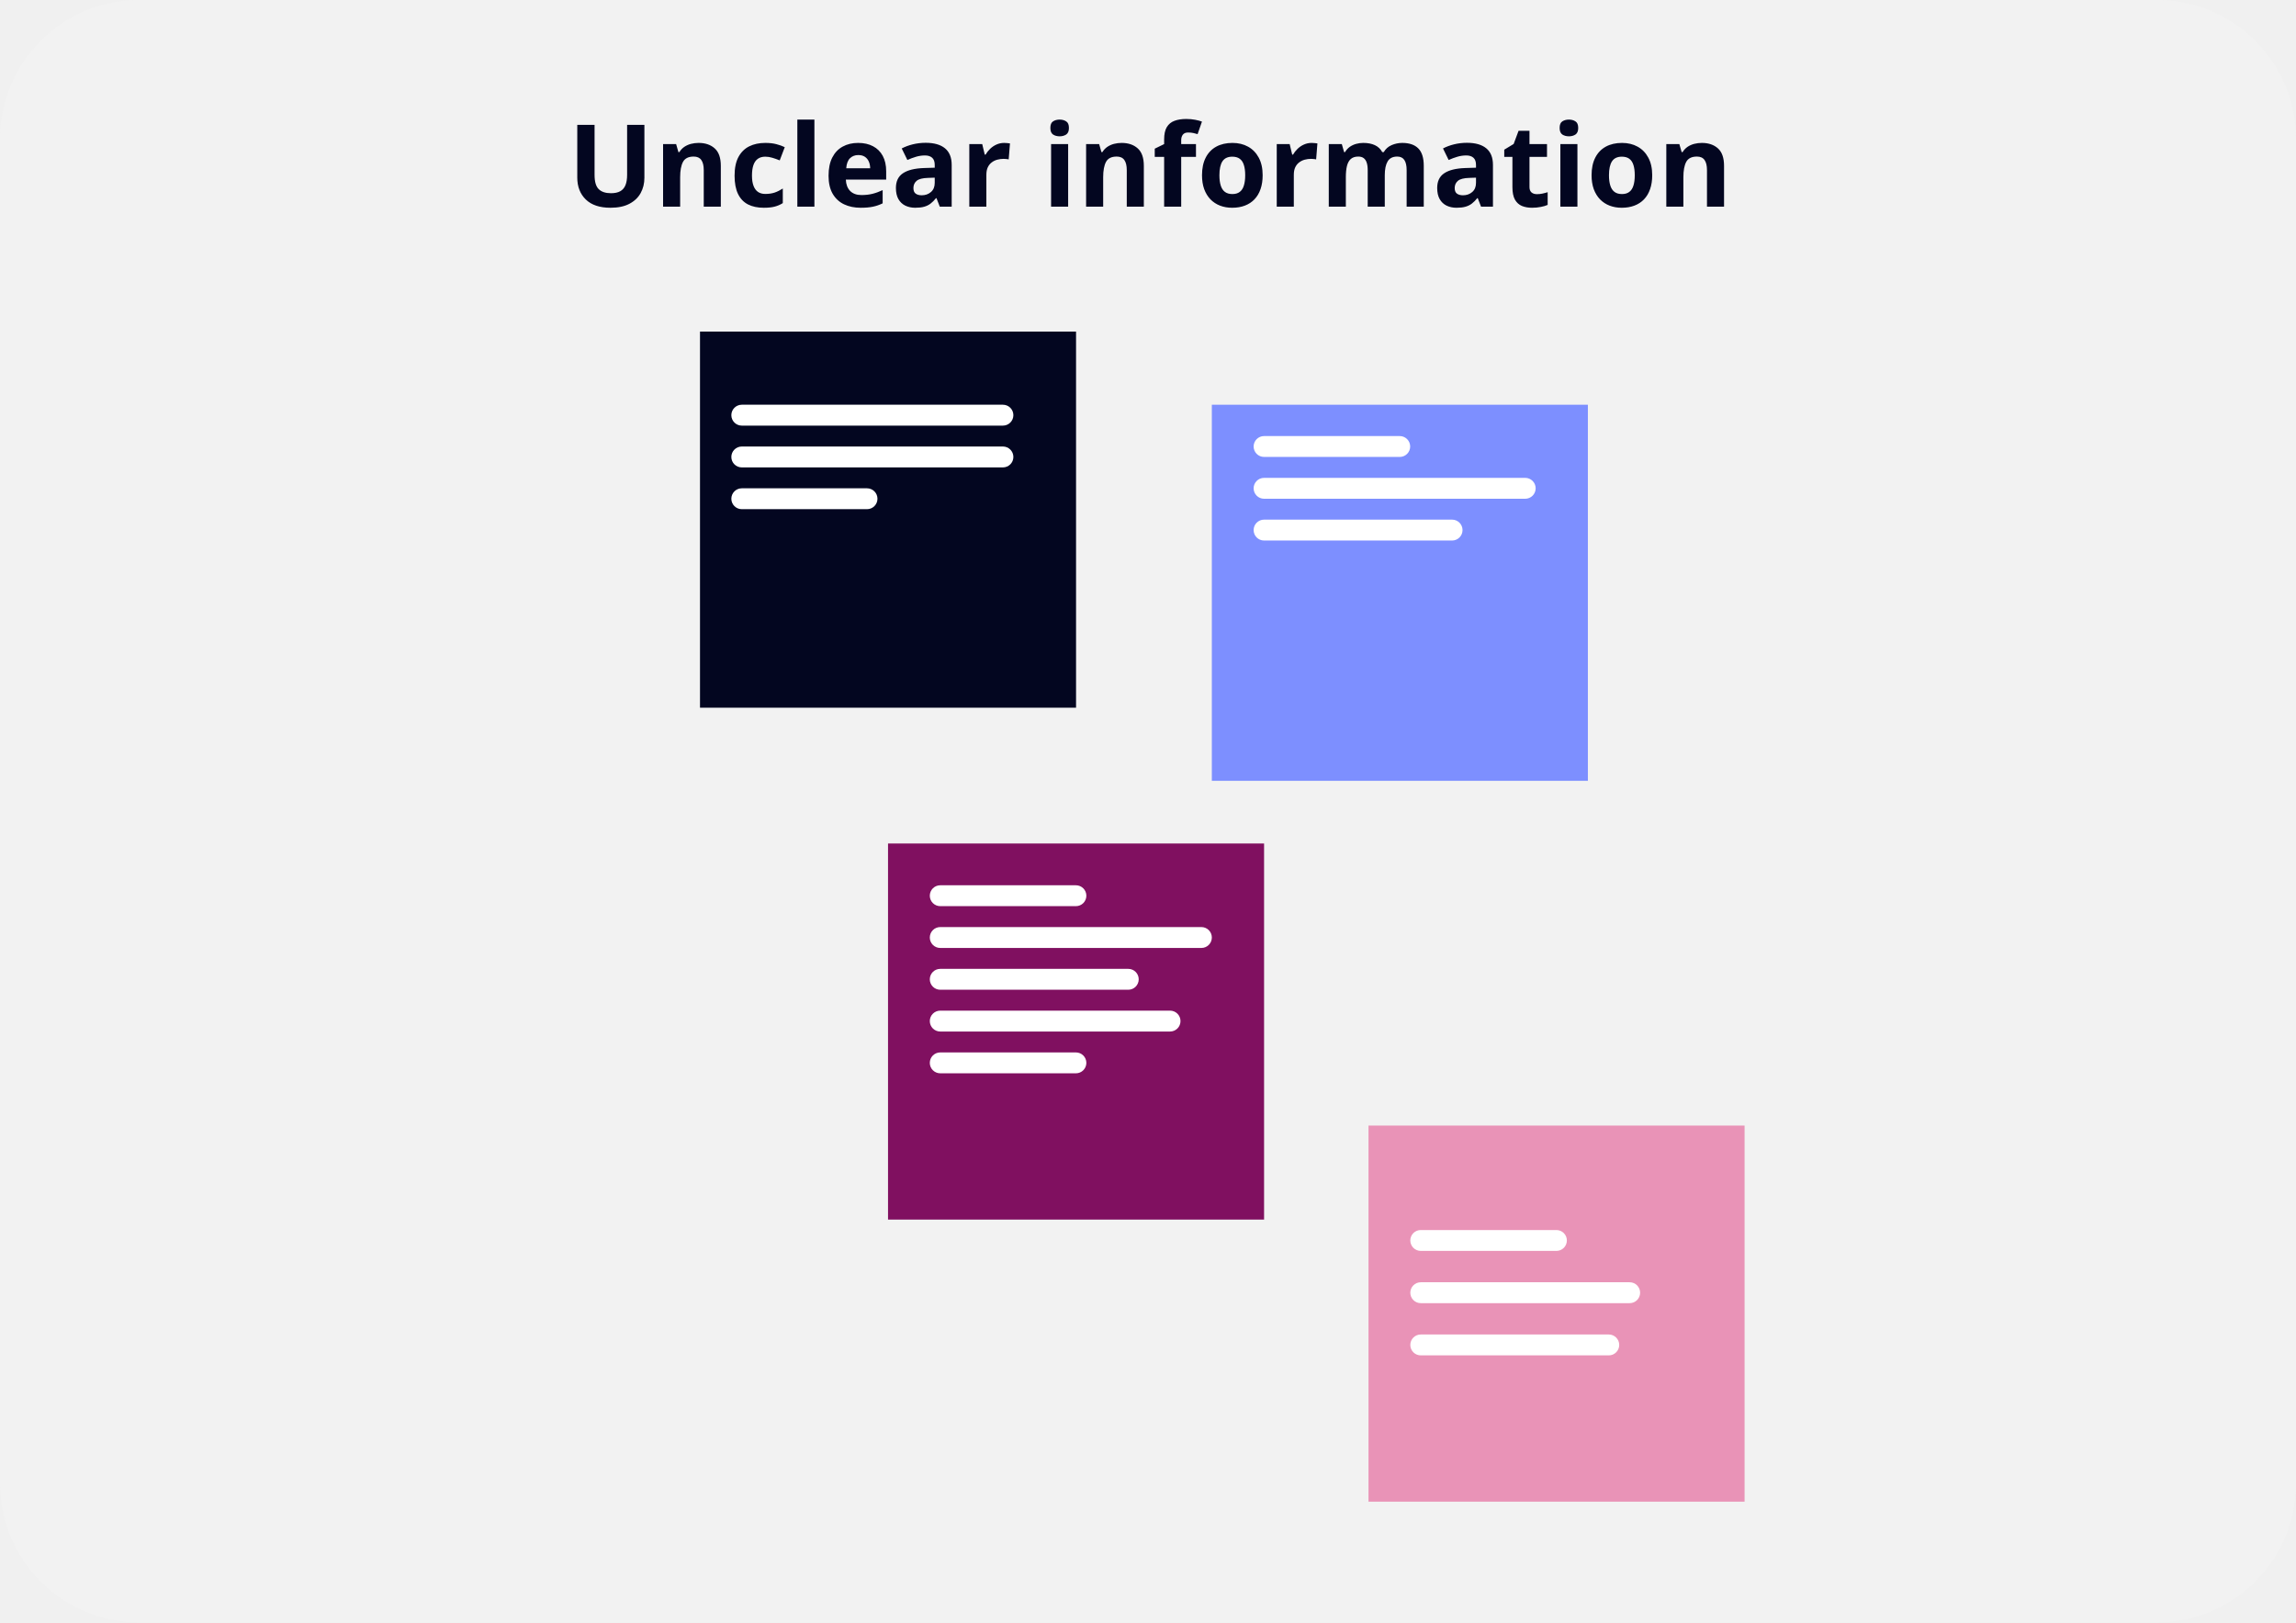
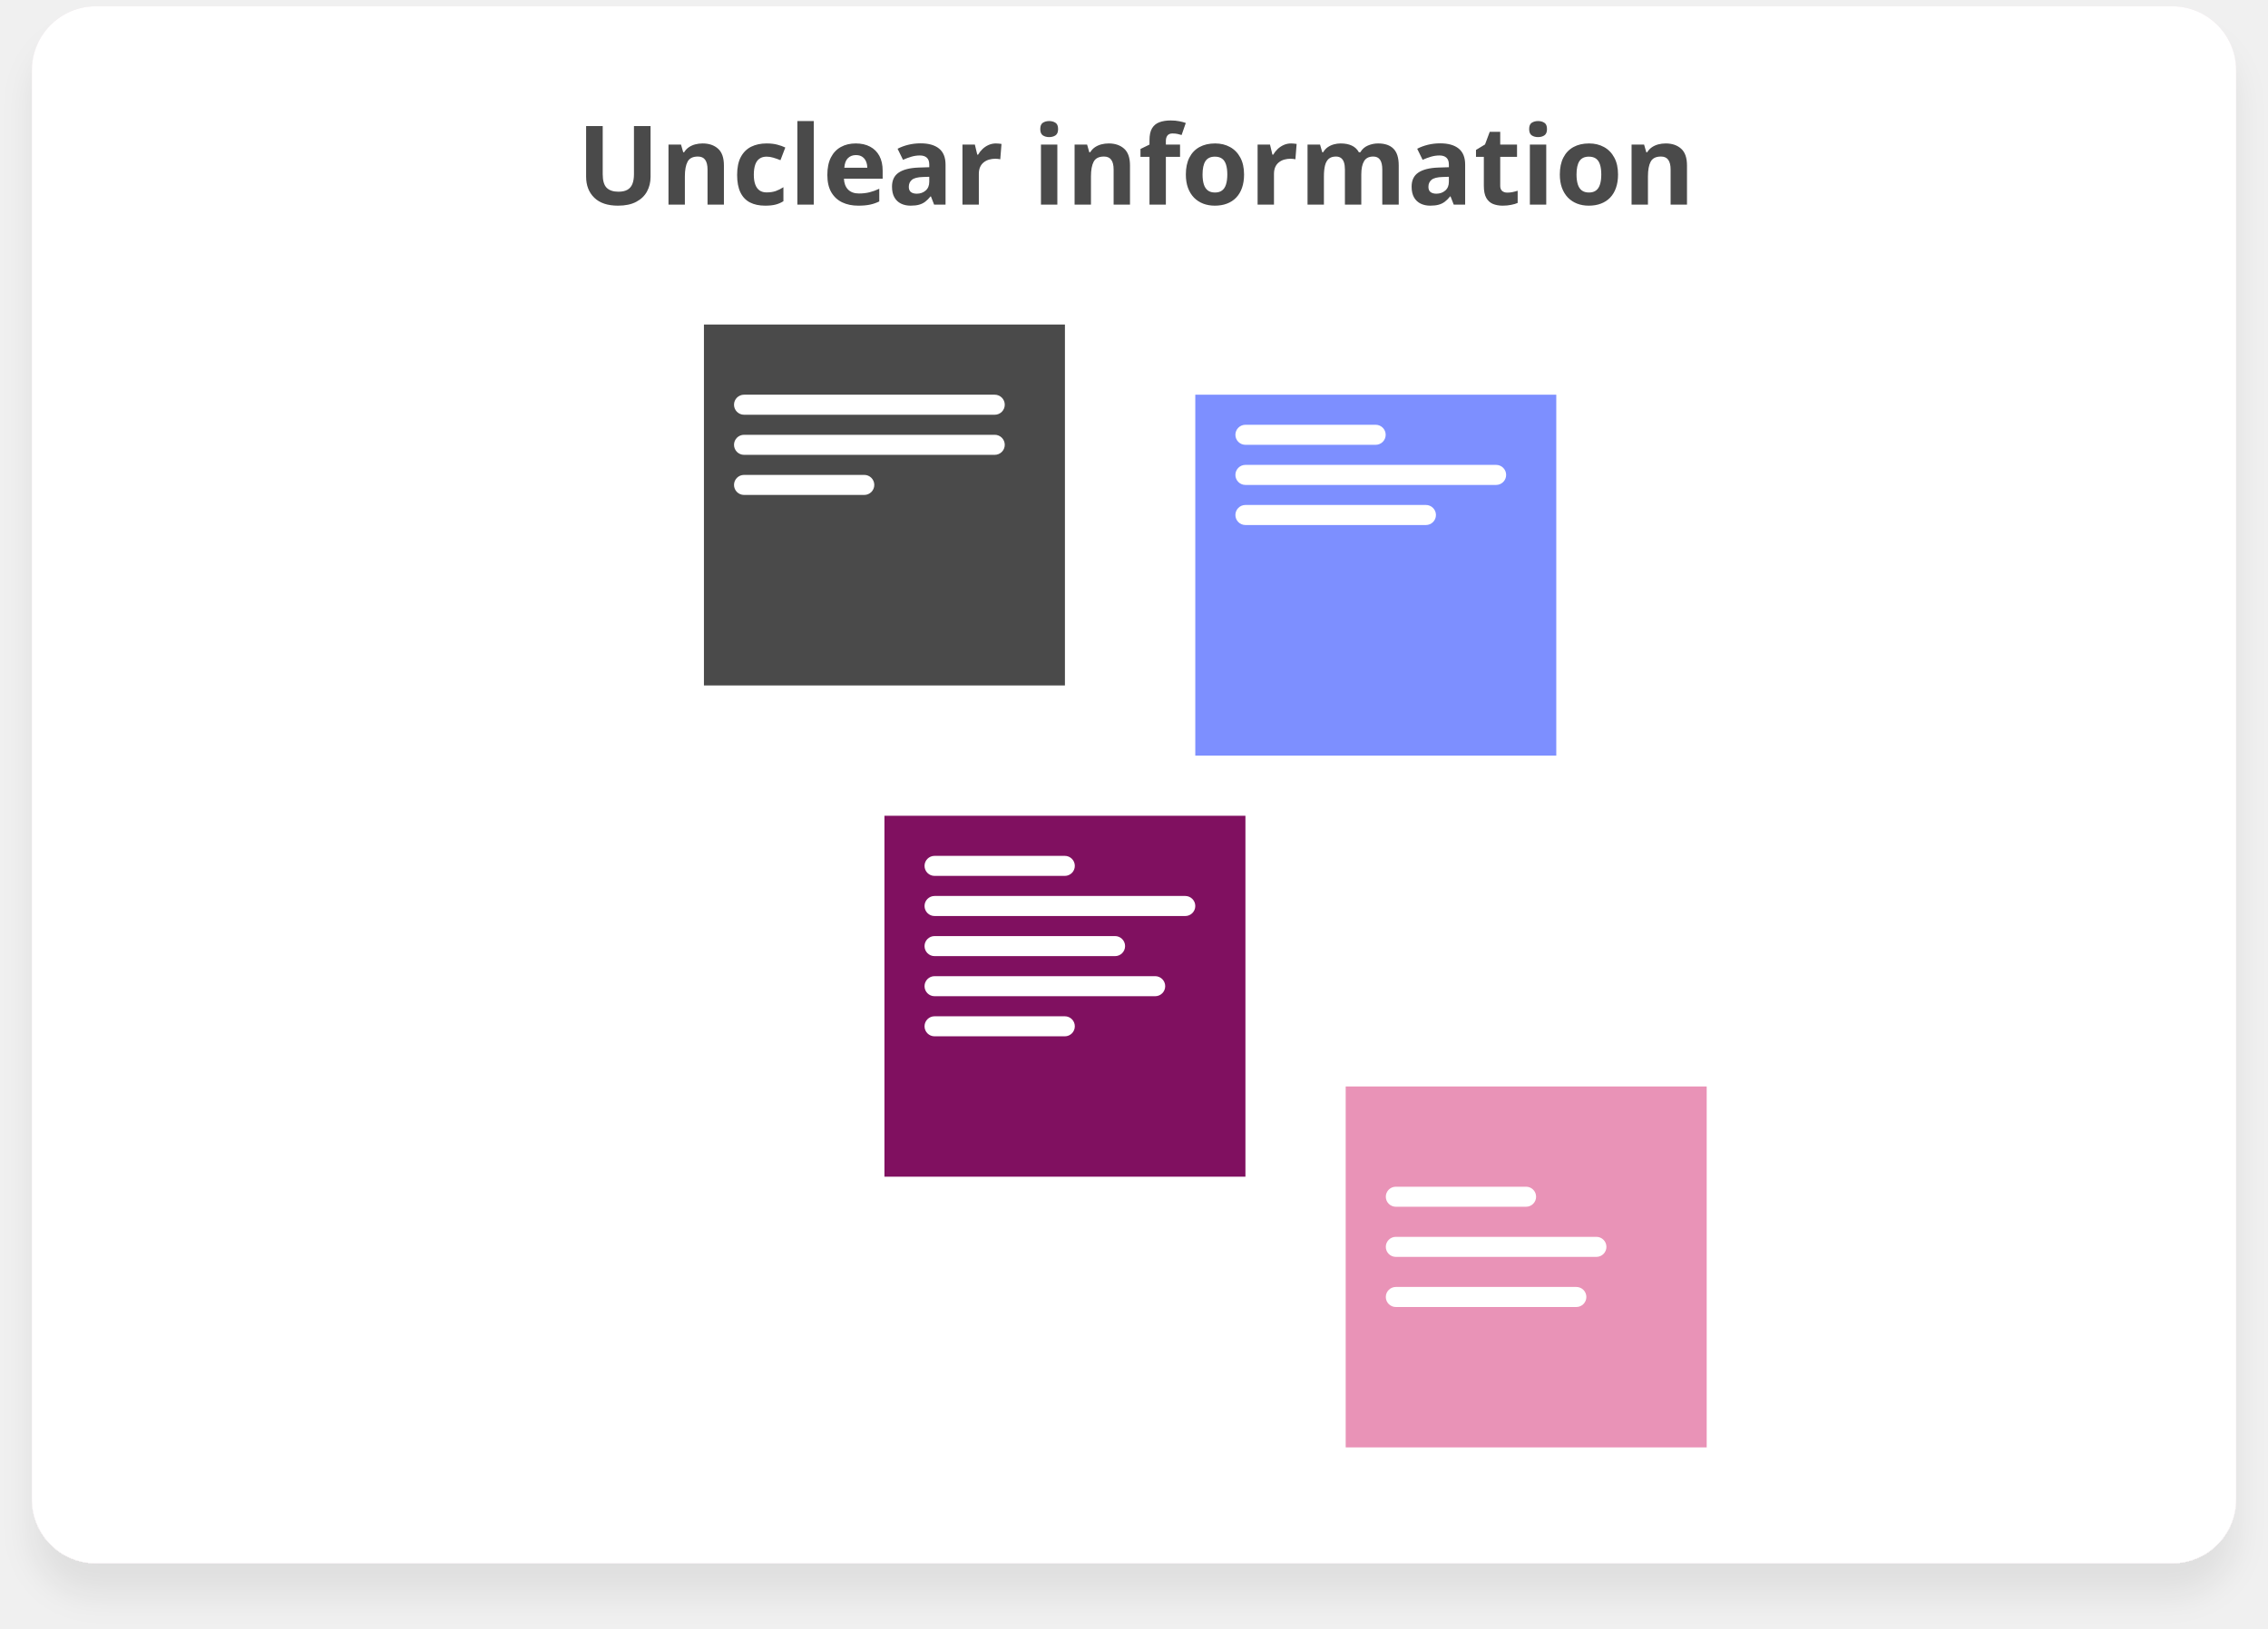
- <svg xmlns="http://www.w3.org/2000/svg" width="276" height="195" viewBox="0 0 276 195" fill="none">
-   <rect width="276" height="195" rx="16.723" fill="#F2F2F2" />
-   <path d="M77.463 15.006V21.367C77.463 22.044 77.313 22.656 77.013 23.203C76.717 23.745 76.266 24.176 75.661 24.494C75.061 24.812 74.303 24.971 73.388 24.971C72.088 24.971 71.097 24.64 70.416 23.976C69.735 23.313 69.394 22.434 69.394 21.34V15.006H71.472V21.024C71.472 21.836 71.638 22.405 71.969 22.732C72.301 23.059 72.792 23.223 73.442 23.223C73.899 23.223 74.269 23.145 74.552 22.988C74.839 22.831 75.049 22.589 75.184 22.261C75.318 21.934 75.385 21.517 75.385 21.011V15.006H77.463ZM83.979 17.178C84.782 17.178 85.427 17.397 85.916 17.837C86.405 18.272 86.649 18.971 86.649 19.935V24.837H84.598V20.446C84.598 19.908 84.499 19.502 84.302 19.229C84.109 18.955 83.805 18.819 83.388 18.819C82.76 18.819 82.332 19.032 82.103 19.457C81.875 19.883 81.76 20.497 81.76 21.3V24.837H79.709V17.319H81.276L81.552 18.281H81.666C81.828 18.02 82.027 17.81 82.265 17.648C82.507 17.487 82.773 17.368 83.065 17.292C83.361 17.216 83.666 17.178 83.979 17.178ZM91.813 24.971C91.069 24.971 90.435 24.837 89.91 24.568C89.386 24.294 88.987 23.873 88.713 23.304C88.44 22.734 88.303 22.006 88.303 21.118C88.303 20.199 88.458 19.451 88.767 18.872C89.081 18.29 89.514 17.861 90.065 17.588C90.621 17.314 91.264 17.178 91.995 17.178C92.515 17.178 92.963 17.229 93.34 17.332C93.721 17.431 94.053 17.55 94.335 17.689L93.73 19.276C93.407 19.146 93.107 19.04 92.829 18.96C92.551 18.875 92.273 18.832 91.995 18.832C91.636 18.832 91.338 18.917 91.101 19.087C90.863 19.253 90.686 19.504 90.569 19.841C90.453 20.177 90.394 20.598 90.394 21.105C90.394 21.602 90.457 22.015 90.583 22.342C90.708 22.669 90.89 22.914 91.127 23.075C91.365 23.232 91.654 23.311 91.995 23.311C92.421 23.311 92.8 23.254 93.131 23.142C93.463 23.026 93.786 22.864 94.1 22.658V24.413C93.786 24.61 93.456 24.752 93.111 24.837C92.77 24.927 92.338 24.971 91.813 24.971ZM97.899 24.837H95.848V14.374H97.899V24.837ZM103.158 17.178C103.852 17.178 104.451 17.312 104.953 17.581C105.455 17.846 105.843 18.231 106.116 18.738C106.39 19.244 106.527 19.863 106.527 20.594V21.589H101.678C101.701 22.167 101.873 22.622 102.196 22.954C102.523 23.281 102.976 23.445 103.554 23.445C104.034 23.445 104.473 23.396 104.872 23.297C105.271 23.198 105.681 23.05 106.103 22.853V24.44C105.731 24.624 105.341 24.759 104.933 24.844C104.529 24.929 104.038 24.971 103.46 24.971C102.707 24.971 102.039 24.832 101.456 24.555C100.878 24.276 100.423 23.853 100.091 23.284C99.764 22.714 99.6 21.997 99.6 21.132C99.6 20.253 99.748 19.522 100.044 18.94C100.344 18.352 100.761 17.913 101.295 17.622C101.828 17.326 102.449 17.178 103.158 17.178ZM103.171 18.637C102.772 18.637 102.44 18.765 102.176 19.02C101.916 19.276 101.766 19.677 101.725 20.224H104.603C104.599 19.919 104.543 19.648 104.435 19.41C104.332 19.173 104.175 18.984 103.965 18.845C103.758 18.706 103.494 18.637 103.171 18.637ZM111.274 17.164C112.283 17.164 113.056 17.384 113.594 17.823C114.132 18.263 114.401 18.931 114.401 19.827V24.837H112.969L112.572 23.815H112.518C112.303 24.084 112.083 24.303 111.859 24.474C111.635 24.644 111.377 24.77 111.086 24.85C110.794 24.931 110.44 24.971 110.023 24.971C109.579 24.971 109.18 24.886 108.826 24.716C108.477 24.546 108.201 24.285 107.999 23.936C107.797 23.582 107.697 23.133 107.697 22.591C107.697 21.793 107.977 21.206 108.537 20.829C109.098 20.448 109.938 20.237 111.059 20.197L112.363 20.157V19.827C112.363 19.433 112.26 19.143 112.054 18.96C111.848 18.776 111.561 18.684 111.193 18.684C110.83 18.684 110.474 18.736 110.124 18.839C109.774 18.942 109.425 19.072 109.075 19.229L108.396 17.843C108.795 17.633 109.241 17.467 109.734 17.346C110.232 17.225 110.745 17.164 111.274 17.164ZM112.363 21.354L111.57 21.381C110.906 21.398 110.445 21.517 110.185 21.737C109.929 21.957 109.801 22.246 109.801 22.604C109.801 22.918 109.893 23.142 110.077 23.277C110.261 23.407 110.501 23.472 110.797 23.472C111.236 23.472 111.606 23.342 111.906 23.082C112.211 22.822 112.363 22.452 112.363 21.972V21.354ZM120.715 17.178C120.818 17.178 120.937 17.184 121.072 17.198C121.211 17.207 121.323 17.22 121.408 17.238L121.253 19.162C121.186 19.139 121.089 19.123 120.964 19.114C120.843 19.101 120.738 19.094 120.648 19.094C120.383 19.094 120.126 19.128 119.875 19.195C119.628 19.262 119.406 19.372 119.209 19.525C119.012 19.672 118.855 19.87 118.738 20.116C118.626 20.358 118.57 20.657 118.57 21.011V24.837H116.519V17.319H118.072L118.375 18.583H118.476C118.624 18.328 118.808 18.095 119.027 17.884C119.251 17.669 119.505 17.498 119.787 17.373C120.074 17.243 120.383 17.178 120.715 17.178ZM128.401 17.319V24.837H126.35V17.319H128.401ZM127.379 14.374C127.684 14.374 127.946 14.445 128.166 14.589C128.386 14.728 128.495 14.99 128.495 15.376C128.495 15.757 128.386 16.021 128.166 16.169C127.946 16.312 127.684 16.384 127.379 16.384C127.07 16.384 126.805 16.312 126.586 16.169C126.37 16.021 126.263 15.757 126.263 15.376C126.263 14.99 126.37 14.728 126.586 14.589C126.805 14.445 127.07 14.374 127.379 14.374ZM134.83 17.178C135.632 17.178 136.278 17.397 136.766 17.837C137.255 18.272 137.499 18.971 137.499 19.935V24.837H135.448V20.446C135.448 19.908 135.35 19.502 135.153 19.229C134.96 18.955 134.655 18.819 134.238 18.819C133.61 18.819 133.182 19.032 132.954 19.457C132.725 19.883 132.611 20.497 132.611 21.3V24.837H130.56V17.319H132.127L132.402 18.281H132.517C132.678 18.02 132.877 17.81 133.115 17.648C133.357 17.487 133.624 17.368 133.915 17.292C134.211 17.216 134.516 17.178 134.83 17.178ZM143.767 18.859H141.991V24.837H139.94V18.859H138.811V17.87L139.94 17.319V16.767C139.94 16.127 140.048 15.629 140.263 15.275C140.483 14.916 140.79 14.665 141.184 14.522C141.583 14.374 142.054 14.3 142.597 14.3C142.996 14.3 143.359 14.333 143.686 14.4C144.013 14.463 144.28 14.535 144.486 14.616L143.962 16.122C143.805 16.073 143.634 16.028 143.451 15.988C143.267 15.947 143.056 15.927 142.819 15.927C142.532 15.927 142.321 16.014 142.186 16.189C142.056 16.36 141.991 16.579 141.991 16.848V17.319H143.767V18.859ZM151.782 21.064C151.782 21.692 151.697 22.248 151.527 22.732C151.361 23.216 151.117 23.627 150.794 23.963C150.475 24.294 150.09 24.546 149.637 24.716C149.189 24.886 148.682 24.971 148.117 24.971C147.588 24.971 147.102 24.886 146.658 24.716C146.219 24.546 145.836 24.294 145.508 23.963C145.186 23.627 144.934 23.216 144.755 22.732C144.58 22.248 144.493 21.692 144.493 21.064C144.493 20.231 144.641 19.525 144.937 18.946C145.233 18.368 145.654 17.929 146.201 17.628C146.748 17.328 147.4 17.178 148.158 17.178C148.862 17.178 149.485 17.328 150.027 17.628C150.574 17.929 151.002 18.368 151.312 18.946C151.625 19.525 151.782 20.231 151.782 21.064ZM146.584 21.064C146.584 21.558 146.638 21.972 146.746 22.308C146.853 22.645 147.021 22.898 147.25 23.068C147.479 23.239 147.777 23.324 148.144 23.324C148.507 23.324 148.801 23.239 149.025 23.068C149.254 22.898 149.42 22.645 149.523 22.308C149.63 21.972 149.684 21.558 149.684 21.064C149.684 20.567 149.63 20.154 149.523 19.827C149.42 19.495 149.254 19.247 149.025 19.081C148.797 18.915 148.498 18.832 148.131 18.832C147.588 18.832 147.194 19.018 146.947 19.39C146.705 19.762 146.584 20.32 146.584 21.064ZM157.673 17.178C157.776 17.178 157.895 17.184 158.029 17.198C158.168 17.207 158.28 17.22 158.365 17.238L158.211 19.162C158.144 19.139 158.047 19.123 157.922 19.114C157.801 19.101 157.695 19.094 157.606 19.094C157.341 19.094 157.083 19.128 156.832 19.195C156.586 19.262 156.364 19.372 156.167 19.525C155.969 19.672 155.812 19.87 155.696 20.116C155.584 20.358 155.528 20.657 155.528 21.011V24.837H153.477V17.319H155.03L155.333 18.583H155.434C155.582 18.328 155.765 18.095 155.985 17.884C156.209 17.669 156.462 17.498 156.745 17.373C157.032 17.243 157.341 17.178 157.673 17.178ZM168.56 17.178C169.412 17.178 170.055 17.397 170.49 17.837C170.929 18.272 171.149 18.971 171.149 19.935V24.837H169.091V20.446C169.091 19.908 168.999 19.502 168.815 19.229C168.632 18.955 168.347 18.819 167.961 18.819C167.419 18.819 167.033 19.014 166.805 19.404C166.576 19.789 166.462 20.343 166.462 21.064V24.837H164.411V20.446C164.411 20.087 164.37 19.787 164.29 19.545C164.209 19.303 164.086 19.121 163.92 19C163.754 18.879 163.541 18.819 163.281 18.819C162.9 18.819 162.6 18.915 162.38 19.108C162.165 19.296 162.01 19.576 161.916 19.948C161.826 20.316 161.782 20.766 161.782 21.3V24.837H159.731V17.319H161.297L161.573 18.281H161.687C161.84 18.02 162.03 17.81 162.259 17.648C162.492 17.487 162.748 17.368 163.026 17.292C163.303 17.216 163.586 17.178 163.873 17.178C164.424 17.178 164.89 17.267 165.272 17.447C165.657 17.626 165.953 17.904 166.159 18.281H166.341C166.565 17.895 166.881 17.615 167.289 17.44C167.701 17.265 168.125 17.178 168.56 17.178ZM176.34 17.164C177.349 17.164 178.122 17.384 178.66 17.823C179.198 18.263 179.467 18.931 179.467 19.827V24.837H178.035L177.638 23.815H177.584C177.369 24.084 177.149 24.303 176.925 24.474C176.701 24.644 176.443 24.77 176.152 24.85C175.86 24.931 175.506 24.971 175.089 24.971C174.645 24.971 174.246 24.886 173.892 24.716C173.543 24.546 173.267 24.285 173.065 23.936C172.863 23.582 172.763 23.133 172.763 22.591C172.763 21.793 173.043 21.206 173.603 20.829C174.164 20.448 175.004 20.237 176.125 20.197L177.429 20.157V19.827C177.429 19.433 177.326 19.143 177.12 18.96C176.914 18.776 176.627 18.684 176.259 18.684C175.896 18.684 175.54 18.736 175.19 18.839C174.84 18.942 174.491 19.072 174.141 19.229L173.462 17.843C173.861 17.633 174.307 17.467 174.8 17.346C175.298 17.225 175.811 17.164 176.34 17.164ZM177.429 21.354L176.636 21.381C175.972 21.398 175.511 21.517 175.251 21.737C174.995 21.957 174.867 22.246 174.867 22.604C174.867 22.918 174.959 23.142 175.143 23.277C175.327 23.407 175.567 23.472 175.863 23.472C176.302 23.472 176.672 23.342 176.972 23.082C177.277 22.822 177.429 22.452 177.429 21.972V21.354ZM184.752 23.337C184.976 23.337 185.194 23.315 185.405 23.27C185.62 23.225 185.833 23.169 186.043 23.102V24.628C185.824 24.727 185.55 24.808 185.223 24.87C184.9 24.938 184.546 24.971 184.161 24.971C183.712 24.971 183.309 24.9 182.95 24.756C182.596 24.608 182.316 24.355 182.11 23.996C181.908 23.633 181.807 23.129 181.807 22.483V18.859H180.825V17.991L181.955 17.305L182.547 15.719H183.858V17.319H185.963V18.859H183.858V22.483C183.858 22.77 183.939 22.985 184.1 23.129C184.266 23.268 184.483 23.337 184.752 23.337ZM189.621 17.319V24.837H187.57V17.319H189.621ZM188.599 14.374C188.904 14.374 189.166 14.445 189.385 14.589C189.605 14.728 189.715 14.99 189.715 15.376C189.715 15.757 189.605 16.021 189.385 16.169C189.166 16.312 188.904 16.384 188.599 16.384C188.289 16.384 188.025 16.312 187.805 16.169C187.59 16.021 187.482 15.757 187.482 15.376C187.482 14.99 187.59 14.728 187.805 14.589C188.025 14.445 188.289 14.374 188.599 14.374ZM198.611 21.064C198.611 21.692 198.526 22.248 198.356 22.732C198.19 23.216 197.946 23.627 197.623 23.963C197.305 24.294 196.919 24.546 196.466 24.716C196.018 24.886 195.511 24.971 194.947 24.971C194.418 24.971 193.931 24.886 193.487 24.716C193.048 24.546 192.665 24.294 192.338 23.963C192.015 23.627 191.764 23.216 191.584 22.732C191.41 22.248 191.322 21.692 191.322 21.064C191.322 20.231 191.47 19.525 191.766 18.946C192.062 18.368 192.483 17.929 193.03 17.628C193.577 17.328 194.229 17.178 194.987 17.178C195.691 17.178 196.314 17.328 196.856 17.628C197.403 17.929 197.831 18.368 198.141 18.946C198.455 19.525 198.611 20.231 198.611 21.064ZM193.413 21.064C193.413 21.558 193.467 21.972 193.575 22.308C193.682 22.645 193.851 22.898 194.079 23.068C194.308 23.239 194.606 23.324 194.974 23.324C195.337 23.324 195.63 23.239 195.854 23.068C196.083 22.898 196.249 22.645 196.352 22.308C196.46 21.972 196.513 21.558 196.513 21.064C196.513 20.567 196.46 20.154 196.352 19.827C196.249 19.495 196.083 19.247 195.854 19.081C195.626 18.915 195.328 18.832 194.96 18.832C194.418 18.832 194.023 19.018 193.777 19.39C193.534 19.762 193.413 20.32 193.413 21.064ZM204.576 17.178C205.379 17.178 206.024 17.397 206.513 17.837C207.001 18.272 207.246 18.971 207.246 19.935V24.837H205.195V20.446C205.195 19.908 205.096 19.502 204.899 19.229C204.706 18.955 204.401 18.819 203.984 18.819C203.357 18.819 202.929 19.032 202.7 19.457C202.471 19.883 202.357 20.497 202.357 21.3V24.837H200.306V17.319H201.873L202.149 18.281H202.263C202.424 18.02 202.624 17.81 202.861 17.648C203.103 17.487 203.37 17.368 203.662 17.292C203.957 17.216 204.262 17.178 204.576 17.178Z" fill="#030620" />
-   <rect x="84.147" y="39.857" width="45.204" height="45.204" fill="#030620" />
-   <rect x="145.674" y="48.646" width="45.204" height="45.204" fill="#7D8FFF" />
-   <rect x="106.749" y="101.384" width="45.204" height="45.204" fill="#801060" />
-   <rect x="164.509" y="135.289" width="45.204" height="45.204" fill="#E993B7" />
-   <rect x="87.914" y="48.646" width="33.903" height="2.511" rx="1.256" fill="white" />
-   <rect x="150.697" y="52.413" width="18.819" height="2.509" rx="1.255" fill="white" />
-   <rect x="111.771" y="106.406" width="18.819" height="2.509" rx="1.255" fill="white" />
-   <rect x="169.532" y="147.844" width="18.819" height="2.509" rx="1.255" fill="white" />
-   <rect x="111.771" y="126.497" width="18.819" height="2.509" rx="1.255" fill="white" />
-   <rect x="87.914" y="53.669" width="33.903" height="2.511" rx="1.256" fill="white" />
-   <rect x="150.697" y="57.437" width="33.903" height="2.511" rx="1.256" fill="white" />
-   <rect x="111.771" y="111.429" width="33.903" height="2.511" rx="1.256" fill="white" />
-   <rect x="169.532" y="154.122" width="27.625" height="2.511" rx="1.256" fill="white" />
-   <rect x="87.914" y="58.692" width="17.565" height="2.509" rx="1.255" fill="white" />
-   <rect x="150.697" y="62.458" width="25.113" height="2.511" rx="1.256" fill="white" />
-   <rect x="111.771" y="116.452" width="25.113" height="2.511" rx="1.256" fill="white" />
-   <rect x="169.532" y="160.399" width="25.113" height="2.511" rx="1.256" fill="white" />
-   <rect x="111.771" y="121.474" width="30.136" height="2.511" rx="1.256" fill="white" />
+ <svg xmlns="http://www.w3.org/2000/svg" width="284" height="204" viewBox="0 0 284 204" fill="none">
+   <g filter="url(#filter0_d_426_3073)">
+     <rect x="4" y="0.788" width="276" height="195" rx="8" fill="#E993B7" fill-opacity="0.2" />
+     <rect x="4" y="0.788" width="276" height="195" rx="8" fill="white" />
+   </g>
+   <path d="M81.463 15.793V22.155C81.463 22.832 81.313 23.444 81.013 23.991C80.717 24.533 80.266 24.963 79.661 25.282C79.061 25.6 78.303 25.759 77.388 25.759C76.088 25.759 75.097 25.427 74.416 24.764C73.735 24.1 73.394 23.222 73.394 22.128V15.793H75.472V21.812C75.472 22.623 75.638 23.192 75.969 23.52C76.301 23.847 76.792 24.011 77.442 24.011C77.899 24.011 78.269 23.932 78.552 23.775C78.839 23.618 79.049 23.376 79.184 23.049C79.318 22.722 79.385 22.305 79.385 21.798V15.793H81.463ZM87.979 17.965C88.782 17.965 89.427 18.185 89.916 18.624C90.405 19.059 90.649 19.759 90.649 20.722V25.625H88.598V21.233C88.598 20.695 88.499 20.29 88.302 20.016C88.109 19.743 87.805 19.606 87.388 19.606C86.76 19.606 86.332 19.819 86.103 20.245C85.875 20.671 85.76 21.285 85.76 22.087V25.625H83.709V18.107H85.276L85.552 19.068H85.666C85.828 18.808 86.027 18.597 86.265 18.436C86.507 18.275 86.773 18.156 87.065 18.08C87.361 18.003 87.666 17.965 87.979 17.965ZM95.813 25.759C95.069 25.759 94.435 25.625 93.91 25.355C93.386 25.082 92.987 24.661 92.713 24.091C92.44 23.522 92.303 22.794 92.303 21.906C92.303 20.987 92.458 20.238 92.767 19.66C93.081 19.077 93.514 18.649 94.065 18.375C94.621 18.102 95.264 17.965 95.995 17.965C96.515 17.965 96.963 18.017 97.34 18.12C97.721 18.219 98.053 18.337 98.335 18.476L97.73 20.063C97.407 19.933 97.107 19.828 96.829 19.747C96.551 19.662 96.273 19.62 95.995 19.62C95.636 19.62 95.338 19.705 95.101 19.875C94.863 20.041 94.686 20.292 94.569 20.628C94.453 20.965 94.394 21.386 94.394 21.892C94.394 22.39 94.457 22.802 94.583 23.13C94.708 23.457 94.89 23.701 95.127 23.863C95.365 24.02 95.654 24.098 95.995 24.098C96.421 24.098 96.8 24.042 97.131 23.93C97.463 23.813 97.786 23.652 98.1 23.446V25.201C97.786 25.398 97.456 25.539 97.111 25.625C96.77 25.714 96.338 25.759 95.813 25.759ZM101.899 25.625H99.848V15.161H101.899V25.625ZM107.158 17.965C107.852 17.965 108.451 18.1 108.953 18.369C109.455 18.633 109.843 19.019 110.116 19.525C110.39 20.032 110.527 20.651 110.527 21.381V22.377H105.678C105.701 22.955 105.873 23.41 106.196 23.742C106.523 24.069 106.976 24.233 107.554 24.233C108.034 24.233 108.473 24.183 108.872 24.085C109.271 23.986 109.681 23.838 110.103 23.641V25.228C109.731 25.412 109.341 25.546 108.933 25.631C108.529 25.716 108.038 25.759 107.46 25.759C106.707 25.759 106.039 25.62 105.456 25.342C104.878 25.064 104.423 24.64 104.091 24.071C103.764 23.502 103.6 22.785 103.6 21.919C103.6 21.041 103.748 20.31 104.044 19.727C104.344 19.14 104.761 18.701 105.295 18.409C105.828 18.113 106.449 17.965 107.158 17.965ZM107.171 19.424C106.772 19.424 106.44 19.552 106.176 19.808C105.916 20.063 105.766 20.465 105.725 21.012H108.603C108.599 20.707 108.543 20.436 108.435 20.198C108.332 19.96 108.175 19.772 107.965 19.633C107.758 19.494 107.494 19.424 107.171 19.424ZM115.274 17.952C116.283 17.952 117.056 18.172 117.594 18.611C118.132 19.05 118.401 19.718 118.401 20.615V25.625H116.969L116.572 24.602H116.518C116.303 24.871 116.083 25.091 115.859 25.261C115.635 25.432 115.377 25.557 115.086 25.638C114.794 25.719 114.44 25.759 114.023 25.759C113.579 25.759 113.18 25.674 112.826 25.503C112.477 25.333 112.201 25.073 111.999 24.723C111.797 24.369 111.697 23.921 111.697 23.378C111.697 22.581 111.977 21.993 112.537 21.617C113.098 21.236 113.938 21.025 115.059 20.985L116.363 20.944V20.615C116.363 20.22 116.26 19.931 116.054 19.747C115.848 19.564 115.561 19.472 115.193 19.472C114.83 19.472 114.474 19.523 114.124 19.626C113.774 19.729 113.425 19.859 113.075 20.016L112.396 18.631C112.795 18.42 113.241 18.255 113.734 18.133C114.232 18.012 114.745 17.952 115.274 17.952ZM116.363 22.141L115.57 22.168C114.906 22.186 114.445 22.305 114.185 22.524C113.929 22.744 113.801 23.033 113.801 23.392C113.801 23.706 113.893 23.93 114.077 24.064C114.261 24.194 114.501 24.259 114.797 24.259C115.236 24.259 115.606 24.129 115.906 23.869C116.211 23.609 116.363 23.24 116.363 22.76V22.141ZM124.715 17.965C124.818 17.965 124.937 17.972 125.072 17.985C125.211 17.994 125.323 18.008 125.408 18.026L125.253 19.949C125.186 19.927 125.089 19.911 124.964 19.902C124.843 19.889 124.738 19.882 124.648 19.882C124.383 19.882 124.126 19.915 123.875 19.983C123.628 20.05 123.406 20.16 123.209 20.312C123.012 20.46 122.855 20.657 122.738 20.904C122.626 21.146 122.57 21.444 122.57 21.798V25.625H120.519V18.107H122.072L122.375 19.371H122.476C122.624 19.115 122.808 18.882 123.027 18.671C123.251 18.456 123.505 18.286 123.787 18.16C124.074 18.03 124.383 17.965 124.715 17.965ZM132.401 18.107V25.625H130.35V18.107H132.401ZM131.379 15.161C131.684 15.161 131.946 15.233 132.166 15.376C132.386 15.515 132.495 15.778 132.495 16.163C132.495 16.544 132.386 16.809 132.166 16.957C131.946 17.1 131.684 17.172 131.379 17.172C131.07 17.172 130.805 17.1 130.586 16.957C130.37 16.809 130.263 16.544 130.263 16.163C130.263 15.778 130.37 15.515 130.586 15.376C130.805 15.233 131.07 15.161 131.379 15.161ZM138.83 17.965C139.632 17.965 140.278 18.185 140.766 18.624C141.255 19.059 141.499 19.759 141.499 20.722V25.625H139.448V21.233C139.448 20.695 139.35 20.29 139.153 20.016C138.96 19.743 138.655 19.606 138.238 19.606C137.61 19.606 137.182 19.819 136.954 20.245C136.725 20.671 136.611 21.285 136.611 22.087V25.625H134.56V18.107H136.127L136.402 19.068H136.517C136.678 18.808 136.877 18.597 137.115 18.436C137.357 18.275 137.624 18.156 137.915 18.08C138.211 18.003 138.516 17.965 138.83 17.965ZM147.767 19.646H145.991V25.625H143.94V19.646H142.811V18.658L143.94 18.107V17.555C143.94 16.914 144.048 16.416 144.263 16.062C144.483 15.704 144.79 15.453 145.184 15.309C145.583 15.161 146.054 15.087 146.597 15.087C146.996 15.087 147.359 15.121 147.686 15.188C148.013 15.251 148.28 15.323 148.486 15.403L147.962 16.91C147.805 16.86 147.634 16.816 147.451 16.775C147.267 16.735 147.056 16.715 146.819 16.715C146.532 16.715 146.321 16.802 146.186 16.977C146.056 17.147 145.991 17.367 145.991 17.636V18.107H147.767V19.646ZM155.782 21.852C155.782 22.48 155.697 23.036 155.527 23.52C155.361 24.004 155.117 24.414 154.794 24.75C154.475 25.082 154.09 25.333 153.637 25.503C153.189 25.674 152.682 25.759 152.117 25.759C151.588 25.759 151.102 25.674 150.658 25.503C150.219 25.333 149.836 25.082 149.508 24.75C149.186 24.414 148.934 24.004 148.755 23.52C148.58 23.036 148.493 22.48 148.493 21.852C148.493 21.018 148.641 20.312 148.937 19.734C149.233 19.156 149.654 18.716 150.201 18.416C150.748 18.116 151.4 17.965 152.158 17.965C152.862 17.965 153.485 18.116 154.027 18.416C154.574 18.716 155.002 19.156 155.312 19.734C155.625 20.312 155.782 21.018 155.782 21.852ZM150.584 21.852C150.584 22.345 150.638 22.76 150.746 23.096C150.853 23.432 151.021 23.686 151.25 23.856C151.479 24.026 151.777 24.111 152.144 24.111C152.507 24.111 152.801 24.026 153.025 23.856C153.254 23.686 153.42 23.432 153.523 23.096C153.63 22.76 153.684 22.345 153.684 21.852C153.684 21.355 153.63 20.942 153.523 20.615C153.42 20.283 153.254 20.034 153.025 19.868C152.797 19.703 152.498 19.62 152.131 19.62C151.588 19.62 151.194 19.806 150.947 20.178C150.705 20.55 150.584 21.108 150.584 21.852ZM161.673 17.965C161.776 17.965 161.895 17.972 162.029 17.985C162.168 17.994 162.28 18.008 162.365 18.026L162.211 19.949C162.144 19.927 162.047 19.911 161.922 19.902C161.801 19.889 161.695 19.882 161.606 19.882C161.341 19.882 161.083 19.915 160.832 19.983C160.586 20.05 160.364 20.16 160.167 20.312C159.969 20.46 159.812 20.657 159.696 20.904C159.584 21.146 159.528 21.444 159.528 21.798V25.625H157.477V18.107H159.03L159.333 19.371H159.434C159.582 19.115 159.765 18.882 159.985 18.671C160.209 18.456 160.462 18.286 160.745 18.16C161.032 18.03 161.341 17.965 161.673 17.965ZM172.56 17.965C173.412 17.965 174.055 18.185 174.49 18.624C174.929 19.059 175.149 19.759 175.149 20.722V25.625H173.091V21.233C173.091 20.695 172.999 20.29 172.815 20.016C172.632 19.743 172.347 19.606 171.961 19.606C171.419 19.606 171.033 19.801 170.805 20.191C170.576 20.577 170.462 21.13 170.462 21.852V25.625H168.411V21.233C168.411 20.875 168.37 20.574 168.29 20.332C168.209 20.09 168.086 19.909 167.92 19.788C167.754 19.667 167.541 19.606 167.281 19.606C166.9 19.606 166.6 19.703 166.38 19.895C166.165 20.084 166.01 20.364 165.916 20.736C165.826 21.103 165.782 21.554 165.782 22.087V25.625H163.731V18.107H165.297L165.573 19.068H165.687C165.84 18.808 166.03 18.597 166.259 18.436C166.492 18.275 166.748 18.156 167.026 18.08C167.303 18.003 167.586 17.965 167.873 17.965C168.424 17.965 168.89 18.055 169.272 18.234C169.657 18.414 169.953 18.692 170.159 19.068H170.341C170.565 18.683 170.881 18.402 171.289 18.228C171.701 18.053 172.125 17.965 172.56 17.965ZM180.34 17.952C181.349 17.952 182.122 18.172 182.66 18.611C183.198 19.05 183.467 19.718 183.467 20.615V25.625H182.035L181.638 24.602H181.584C181.369 24.871 181.149 25.091 180.925 25.261C180.701 25.432 180.443 25.557 180.152 25.638C179.86 25.719 179.506 25.759 179.089 25.759C178.645 25.759 178.246 25.674 177.892 25.503C177.543 25.333 177.267 25.073 177.065 24.723C176.863 24.369 176.763 23.921 176.763 23.378C176.763 22.581 177.043 21.993 177.603 21.617C178.164 21.236 179.004 21.025 180.125 20.985L181.429 20.944V20.615C181.429 20.22 181.326 19.931 181.12 19.747C180.914 19.564 180.627 19.472 180.259 19.472C179.896 19.472 179.54 19.523 179.19 19.626C178.84 19.729 178.491 19.859 178.141 20.016L177.462 18.631C177.861 18.42 178.307 18.255 178.8 18.133C179.298 18.012 179.811 17.952 180.34 17.952ZM181.429 22.141L180.636 22.168C179.972 22.186 179.511 22.305 179.251 22.524C178.995 22.744 178.867 23.033 178.867 23.392C178.867 23.706 178.959 23.93 179.143 24.064C179.327 24.194 179.567 24.259 179.863 24.259C180.302 24.259 180.672 24.129 180.972 23.869C181.277 23.609 181.429 23.24 181.429 22.76V22.141ZM188.752 24.125C188.976 24.125 189.194 24.102 189.405 24.058C189.62 24.013 189.833 23.957 190.043 23.89V25.416C189.824 25.515 189.55 25.595 189.223 25.658C188.9 25.725 188.546 25.759 188.161 25.759C187.712 25.759 187.309 25.687 186.95 25.544C186.596 25.396 186.316 25.143 186.11 24.784C185.908 24.421 185.807 23.916 185.807 23.271V19.646H184.825V18.779L185.955 18.093L186.547 16.506H187.858V18.107H189.963V19.646H187.858V23.271C187.858 23.558 187.939 23.773 188.1 23.916C188.266 24.055 188.483 24.125 188.752 24.125ZM193.621 18.107V25.625H191.57V18.107H193.621ZM192.599 15.161C192.904 15.161 193.166 15.233 193.385 15.376C193.605 15.515 193.715 15.778 193.715 16.163C193.715 16.544 193.605 16.809 193.385 16.957C193.166 17.1 192.904 17.172 192.599 17.172C192.289 17.172 192.025 17.1 191.805 16.957C191.59 16.809 191.482 16.544 191.482 16.163C191.482 15.778 191.59 15.515 191.805 15.376C192.025 15.233 192.289 15.161 192.599 15.161ZM202.611 21.852C202.611 22.48 202.526 23.036 202.356 23.52C202.19 24.004 201.946 24.414 201.623 24.75C201.305 25.082 200.919 25.333 200.466 25.503C200.018 25.674 199.511 25.759 198.947 25.759C198.418 25.759 197.931 25.674 197.487 25.503C197.048 25.333 196.665 25.082 196.338 24.75C196.015 24.414 195.764 24.004 195.584 23.52C195.41 23.036 195.322 22.48 195.322 21.852C195.322 21.018 195.47 20.312 195.766 19.734C196.062 19.156 196.483 18.716 197.03 18.416C197.577 18.116 198.229 17.965 198.987 17.965C199.691 17.965 200.314 18.116 200.856 18.416C201.403 18.716 201.831 19.156 202.141 19.734C202.455 20.312 202.611 21.018 202.611 21.852ZM197.413 21.852C197.413 22.345 197.467 22.76 197.575 23.096C197.682 23.432 197.851 23.686 198.079 23.856C198.308 24.026 198.606 24.111 198.974 24.111C199.337 24.111 199.63 24.026 199.854 23.856C200.083 23.686 200.249 23.432 200.352 23.096C200.46 22.76 200.513 22.345 200.513 21.852C200.513 21.355 200.46 20.942 200.352 20.615C200.249 20.283 200.083 20.034 199.854 19.868C199.626 19.703 199.328 19.62 198.96 19.62C198.418 19.62 198.023 19.806 197.777 20.178C197.534 20.55 197.413 21.108 197.413 21.852ZM208.576 17.965C209.379 17.965 210.024 18.185 210.513 18.624C211.001 19.059 211.246 19.759 211.246 20.722V25.625H209.195V21.233C209.195 20.695 209.096 20.29 208.899 20.016C208.706 19.743 208.401 19.606 207.984 19.606C207.357 19.606 206.929 19.819 206.7 20.245C206.471 20.671 206.357 21.285 206.357 22.087V25.625H204.306V18.107H205.873L206.149 19.068H206.263C206.424 18.808 206.624 18.597 206.861 18.436C207.103 18.275 207.37 18.156 207.662 18.08C207.957 18.003 208.262 17.965 208.576 17.965Z" fill="#4A4A4A" />
+   <rect x="88.147" y="40.645" width="45.204" height="45.204" fill="#4A4A4A" />
+   <rect x="149.674" y="49.434" width="45.204" height="45.204" fill="#7D8FFF" />
+   <rect x="110.749" y="102.171" width="45.204" height="45.204" fill="#801060" />
+   <rect x="168.509" y="136.076" width="45.204" height="45.204" fill="#E993B7" />
+   <rect x="91.914" y="49.434" width="33.903" height="2.511" rx="1.256" fill="white" />
+   <rect x="154.697" y="53.201" width="18.819" height="2.509" rx="1.255" fill="white" />
+   <rect x="115.771" y="107.193" width="18.819" height="2.509" rx="1.255" fill="white" />
+   <rect x="173.532" y="148.631" width="18.819" height="2.509" rx="1.255" fill="white" />
+   <rect x="115.771" y="127.285" width="18.819" height="2.509" rx="1.255" fill="white" />
+   <rect x="91.914" y="54.456" width="33.903" height="2.511" rx="1.256" fill="white" />
+   <rect x="154.697" y="58.225" width="33.903" height="2.511" rx="1.256" fill="white" />
+   <rect x="115.771" y="112.217" width="33.903" height="2.511" rx="1.256" fill="white" />
+   <rect x="173.532" y="154.909" width="27.625" height="2.511" rx="1.256" fill="white" />
+   <rect x="91.914" y="59.48" width="17.565" height="2.509" rx="1.255" fill="white" />
+   <rect x="154.697" y="63.246" width="25.113" height="2.511" rx="1.256" fill="white" />
+   <rect x="115.771" y="117.24" width="25.113" height="2.511" rx="1.256" fill="white" />
+   <rect x="173.532" y="161.186" width="25.113" height="2.511" rx="1.256" fill="white" />
+   <rect x="115.771" y="122.261" width="30.136" height="2.511" rx="1.256" fill="white" />
+   <defs>
+     <filter id="filter0_d_426_3073" x="0" y="0.788" width="284" height="203" filterUnits="userSpaceOnUse" color-interpolation-filters="sRGB">
+       <feFlood flood-opacity="0" result="BackgroundImageFix" />
+       <feColorMatrix in="SourceAlpha" type="matrix" values="0 0 0 0 0 0 0 0 0 0 0 0 0 0 0 0 0 0 127 0" result="hardAlpha" />
+       <feOffset dy="4" />
+       <feGaussianBlur stdDeviation="2" />
+       <feComposite in2="hardAlpha" operator="out" />
+       <feColorMatrix type="matrix" values="0 0 0 0 0 0 0 0 0 0 0 0 0 0 0 0 0 0 0.07 0" />
+       <feBlend mode="normal" in2="BackgroundImageFix" result="effect1_dropShadow_426_3073" />
+       <feBlend mode="normal" in="SourceGraphic" in2="effect1_dropShadow_426_3073" result="shape" />
+     </filter>
+   </defs>
</svg>
